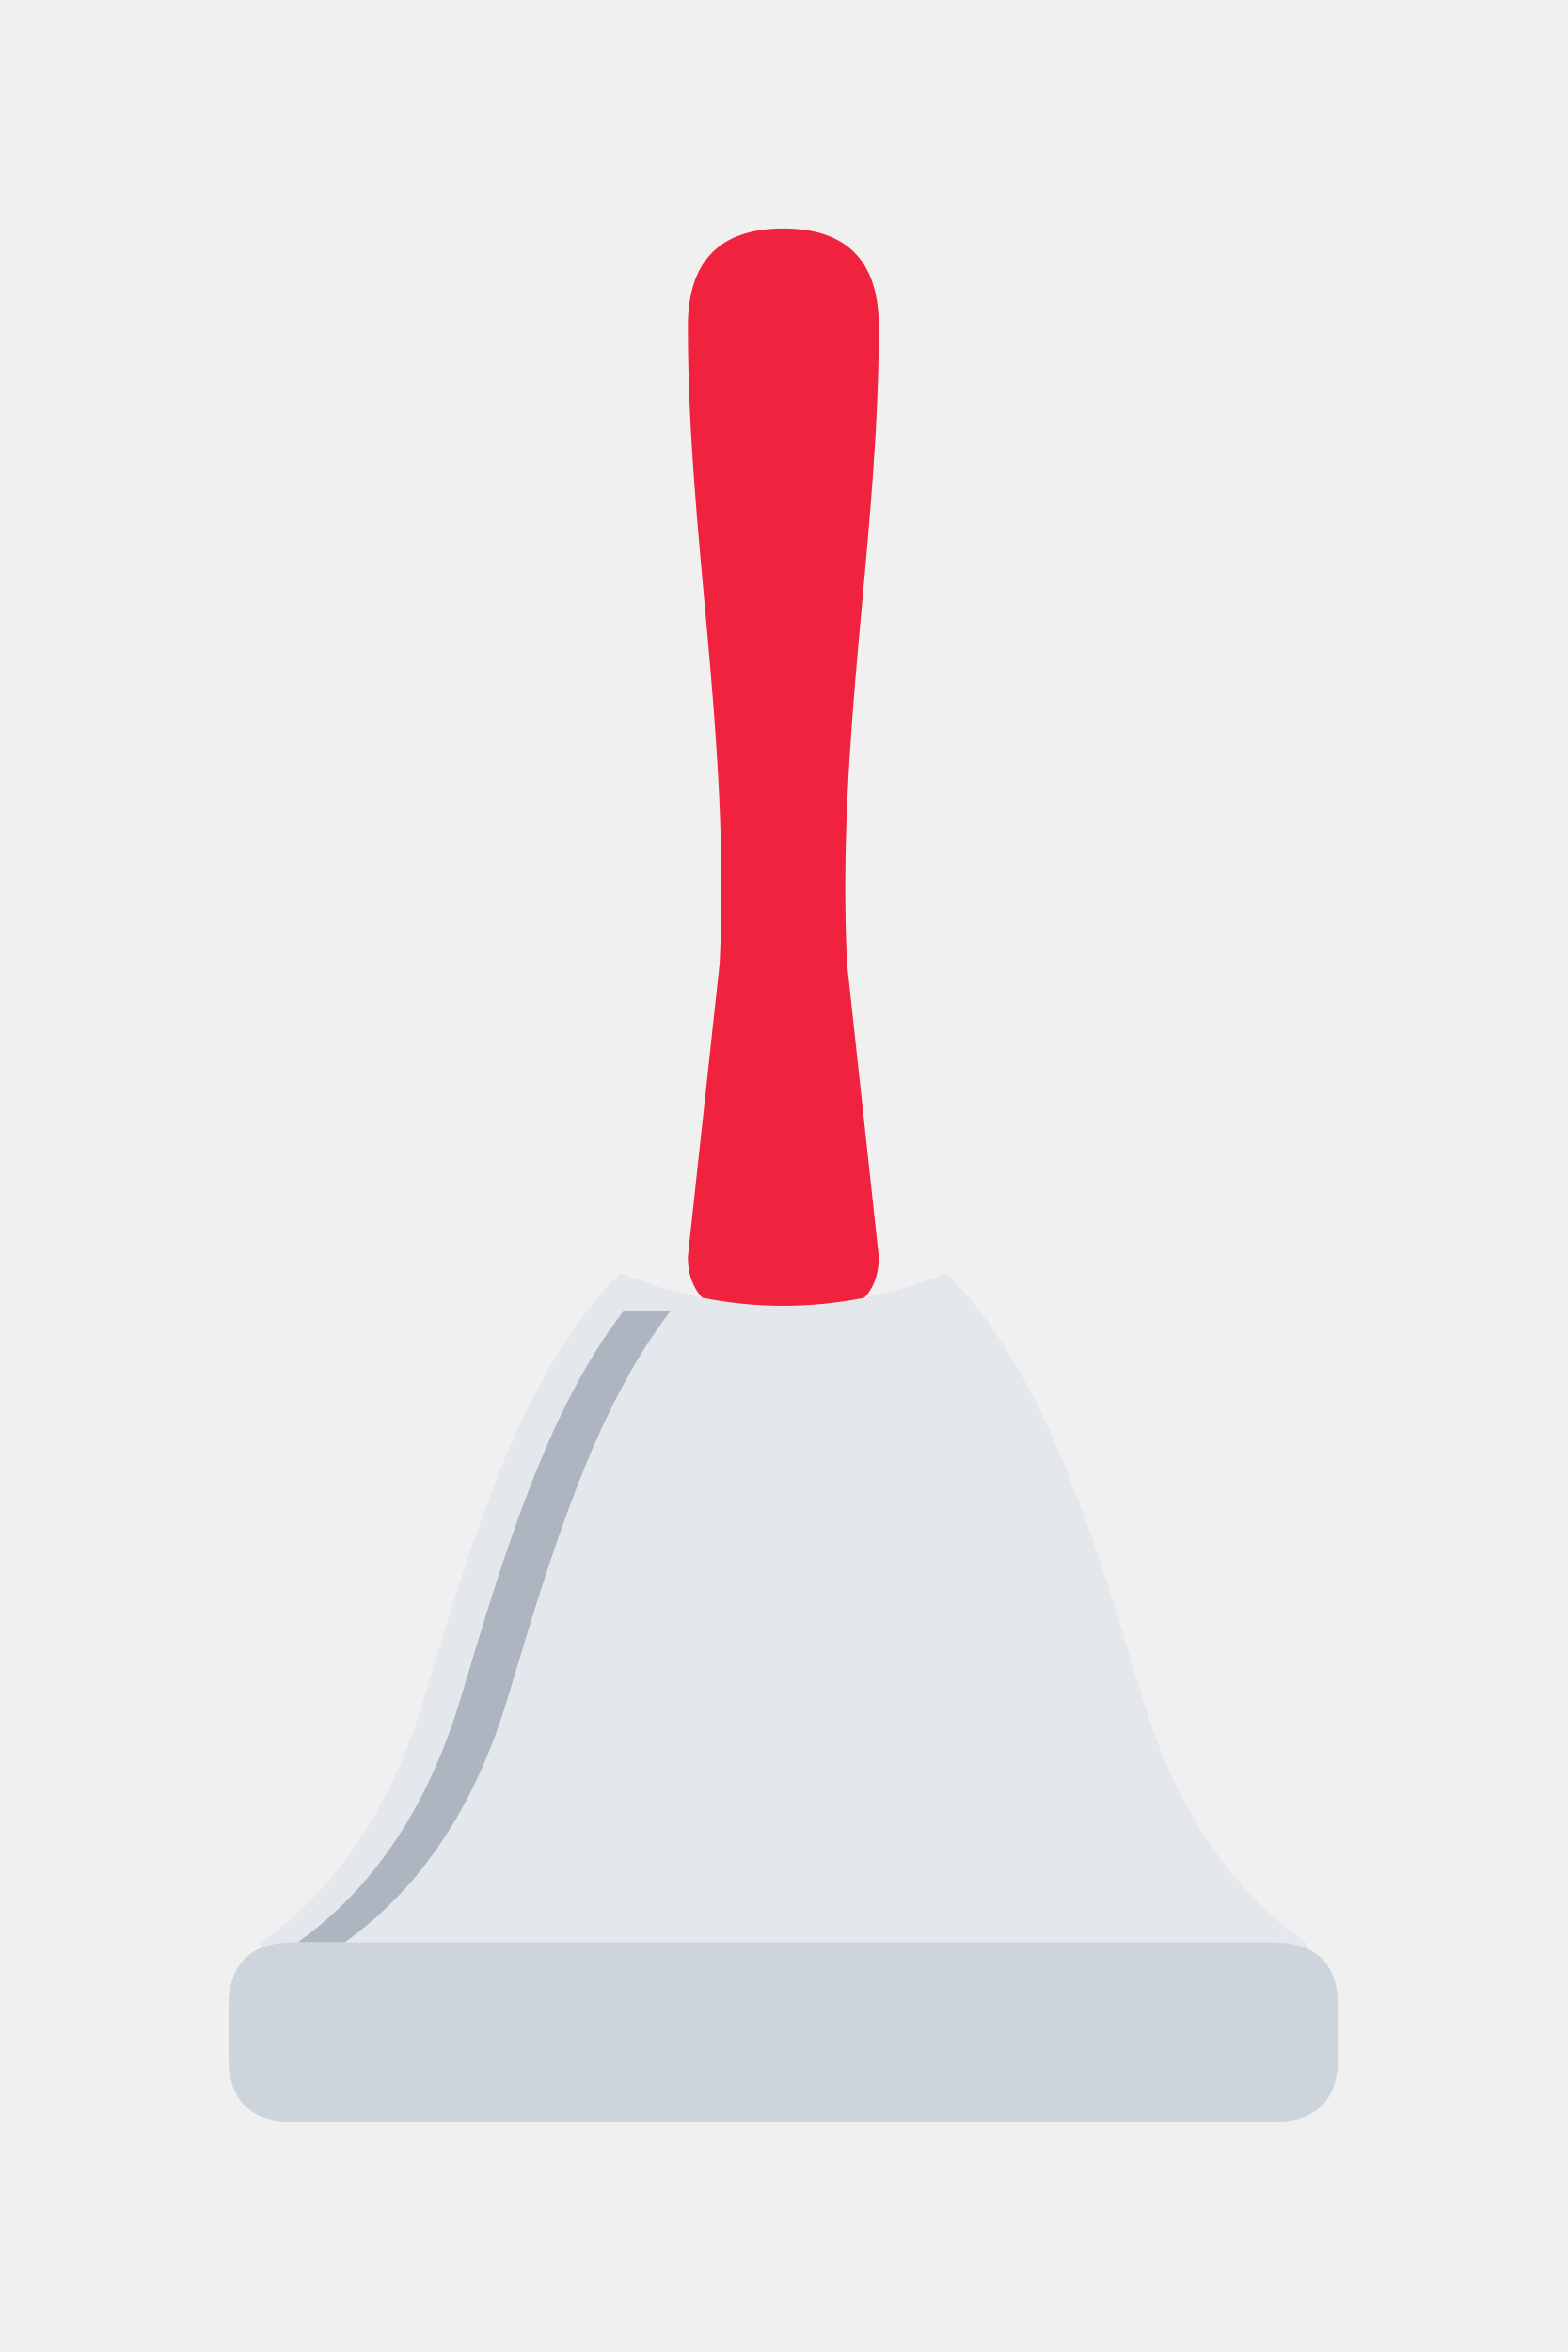
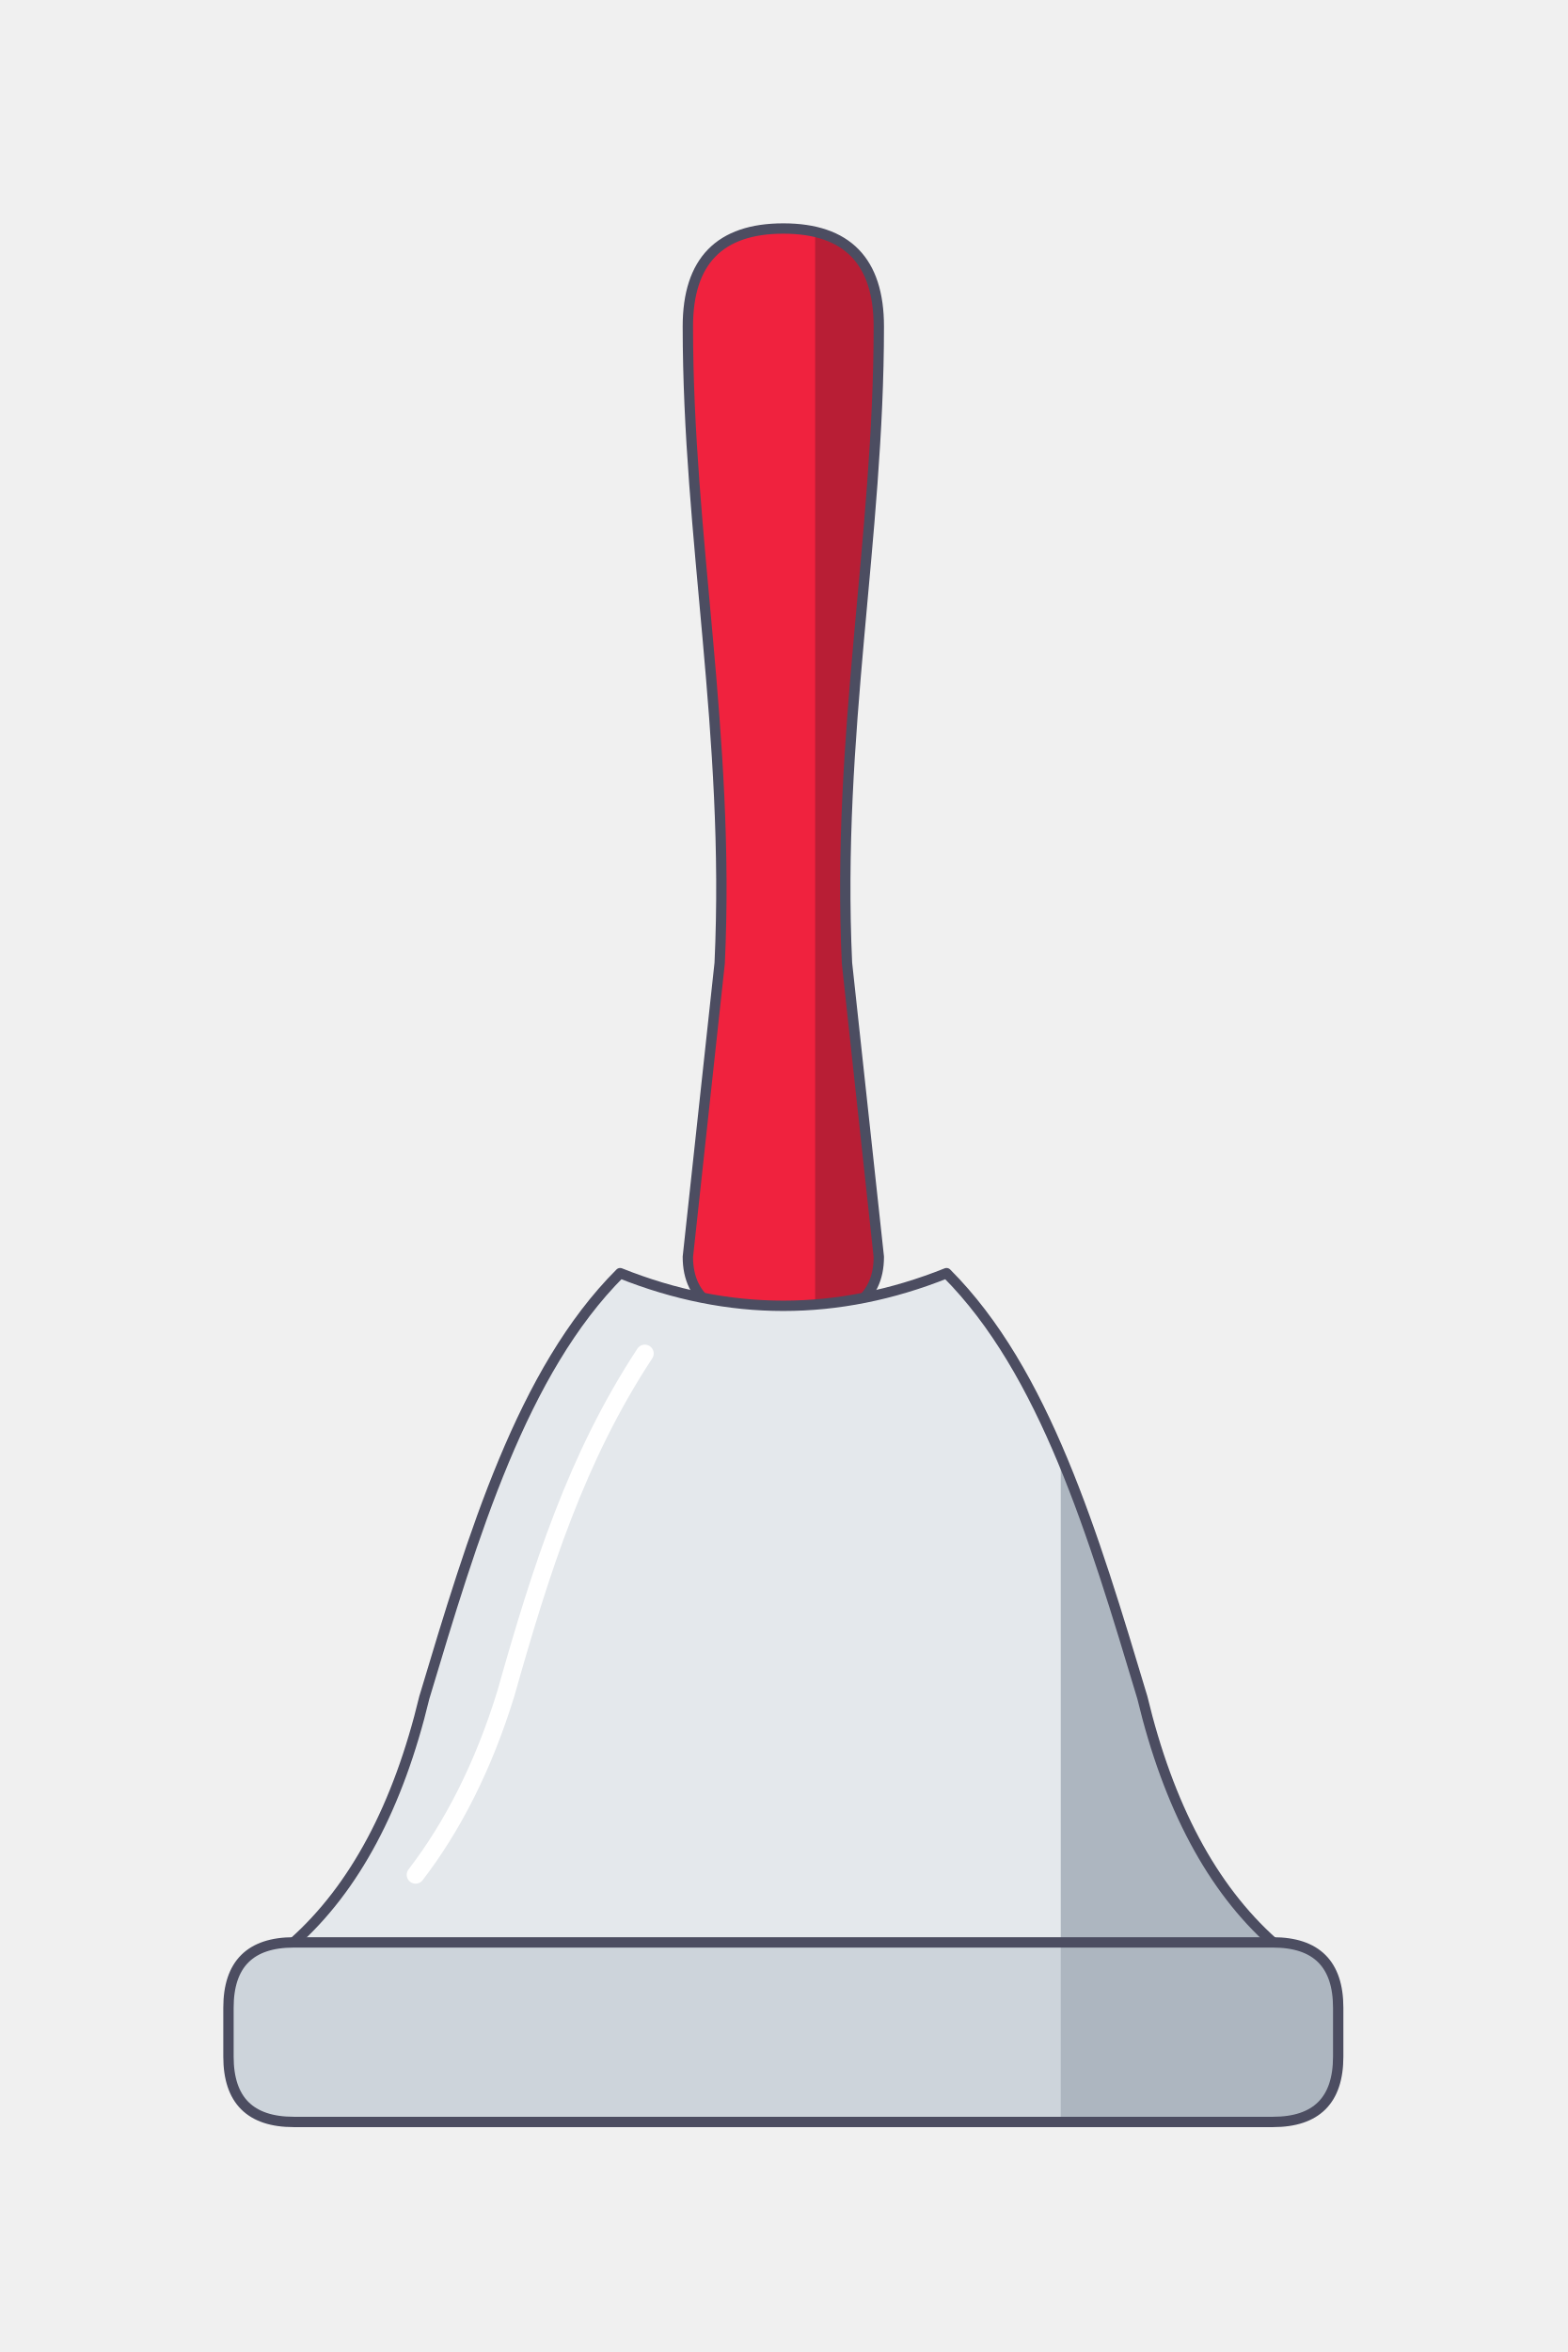
<svg xmlns="http://www.w3.org/2000/svg" width="106" height="159" viewBox="0 0 106 159" fill="none">
-   <path d="M46.51 22.069C46.51 17.655 48.662 15.448 52.965 15.448C57.269 15.448 59.421 17.655 59.421 22.069C59.421 36.414 56.552 49.655 57.269 65.103L59.421 84.966C59.421 87.908 57.269 89.379 52.965 89.379C48.662 89.379 46.51 87.908 46.51 84.966L48.662 65.103C49.379 49.655 46.51 36.414 46.51 22.069Z" fill="#F0223E" />
-   <path d="M41.931 86.069C49.287 89.011 56.644 89.011 64 86.069C70.621 92.69 73.931 103.724 77.241 114.759C79.448 122.115 83.126 127.632 88.276 131.31V136.828H17.655V131.31C22.805 127.632 26.483 122.115 28.69 114.759C32 103.724 35.31 92.69 41.931 86.069Z" fill="#E4E8EC" />
-   <path d="M42.157 88.635C36.988 95.338 34.075 105.048 31.161 114.759C28.954 122.115 25.276 127.632 20.127 131.31H23.305C28.454 127.632 32.133 122.115 34.339 114.759C37.252 105.048 40.166 95.338 45.334 88.635Z" fill="#ADB6C0" />
-   <path d="M19.862 131.31H86.069C89.011 131.31 90.483 132.782 90.483 135.724V139.034C90.483 141.977 89.011 143.448 86.069 143.448H19.862C16.919 143.448 15.448 141.977 15.448 139.034V135.724C15.448 132.782 16.919 131.31 19.862 131.31Z" fill="#CDD4DB" />
+   <defs>
+     <clipPath id="bell-1-clip-handle">
+       <path d="M46.51 22.069C46.51 17.655 48.662 15.448 52.965 15.448C57.269 15.448 59.421 17.655 59.421 22.069C59.421 36.414 56.552 49.655 57.269 65.103L59.421 84.966C59.421 87.908 57.269 89.379 52.965 89.379C48.662 89.379 46.51 87.908 46.51 84.966L48.662 65.103C49.379 49.655 46.51 36.414 46.51 22.069Z" />
+     </clipPath>
+     <clipPath id="bell-1-clip-body">
+       <path d="M41.931 86.069C49.287 89.011 56.644 89.011 64 86.069C70.621 92.69 73.931 103.724 77.241 114.759C79.007 122.115 81.949 127.632 86.069 131.31V136.828H19.862V131.31C23.982 127.632 26.924 122.115 28.69 114.759C32 103.724 35.31 92.69 41.931 86.069Z" />
+     </clipPath>
+     <clipPath id="bell-1-clip-rim">
+       <path d="M19.862 131.31H86.069C89.011 131.31 90.483 132.782 90.483 135.724V139.034C90.483 141.977 89.011 143.448 86.069 143.448H19.862C16.919 143.448 15.448 141.977 15.448 139.034V135.724C15.448 132.782 16.919 131.31 19.862 131.31Z" />
+     </clipPath>
+   </defs>
+   <g data-part="handle">
+     <g data-layer="fill">
+       <path d="M46.51 22.069C46.51 17.655 48.662 15.448 52.965 15.448C57.269 15.448 59.421 17.655 59.421 22.069C59.421 36.414 56.552 49.655 57.269 65.103L59.421 84.966C59.421 87.908 57.269 89.379 52.965 89.379C48.662 89.379 46.51 87.908 46.51 84.966L48.662 65.103C49.379 49.655 46.51 36.414 46.51 22.069Z" fill="#F0223E" />
+     </g>
+     <g data-layer="shade">
+       <rect clip-path="url(#bell-1-clip-handle)" x="55.117" y="14" width="6" height="77" fill="#B81E35" />
+     </g>
+     <g data-layer="line" stroke="#4C4D61" stroke-width="0.7" stroke-linejoin="round" stroke-linecap="round">
+       <path d="M46.51 22.069C46.51 17.655 48.662 15.448 52.965 15.448C57.269 15.448 59.421 17.655 59.421 22.069C59.421 36.414 56.552 49.655 57.269 65.103L59.421 84.966C59.421 87.908 57.269 89.379 52.965 89.379C48.662 89.379 46.51 87.908 46.51 84.966L48.662 65.103C49.379 49.655 46.51 36.414 46.51 22.069Z" />
+     </g>
+   </g>
+   <g data-part="body">
+     <g data-layer="fill">
+       <path d="M41.931 86.069C49.287 89.011 56.644 89.011 64 86.069C70.621 92.69 73.931 103.724 77.241 114.759C79.007 122.115 81.949 127.632 86.069 131.31V136.828H19.862V131.31C23.982 127.632 26.924 122.115 28.69 114.759C32 103.724 35.31 92.69 41.931 86.069Z" fill="#E4E8EC" />
+     </g>
+     <g data-layer="shade">
+       <rect clip-path="url(#bell-1-clip-body)" x="71.724" y="84" width="20" height="61" fill="#ADB6C0" />
+     </g>
+     <g data-layer="highlight">
+       <path clip-path="url(#bell-1-clip-body)" d="M43.6 91.5C39 98.5 36.6 106 34.2 114.5C32.68 119.44 30.58 123.51 28.1 126.74" stroke="#FFFFFF" stroke-width="1.2" stroke-linecap="round" />
+     </g>
+     <g data-layer="line" stroke="#4C4D61" stroke-width="0.7" stroke-linejoin="round" stroke-linecap="round">
+       <path d="M41.931 86.069C49.287 89.011 56.644 89.011 64 86.069C70.621 92.69 73.931 103.724 77.241 114.759C79.007 122.115 81.949 127.632 86.069 131.31V136.828H19.862V131.31C23.982 127.632 26.924 122.115 28.69 114.759C32 103.724 35.31 92.69 41.931 86.069Z" />
+     </g>
+   </g>
+   <g data-part="rim">
+     <g data-layer="fill">
+       <path d="M19.862 131.31H86.069C89.011 131.31 90.483 132.782 90.483 135.724V139.034C90.483 141.977 89.011 143.448 86.069 143.448H19.862C16.919 143.448 15.448 141.977 15.448 139.034V135.724C15.448 132.782 16.919 131.31 19.862 131.31Z" fill="#CDD4DB" />
+     </g>
+     <g data-layer="shade">
+       <rect clip-path="url(#bell-1-clip-rim)" x="71.724" y="130" width="20" height="15" fill="#ADB6C0" />
+     </g>
+     <g data-layer="line" stroke="#4C4D61" stroke-width="0.7" stroke-linejoin="round" stroke-linecap="round">
+       <path d="M19.862 131.31H86.069C89.011 131.31 90.483 132.782 90.483 135.724V139.034C90.483 141.977 89.011 143.448 86.069 143.448H19.862C16.919 143.448 15.448 141.977 15.448 139.034V135.724C15.448 132.782 16.919 131.31 19.862 131.31Z" />
+     </g>
+   </g>
</svg>
